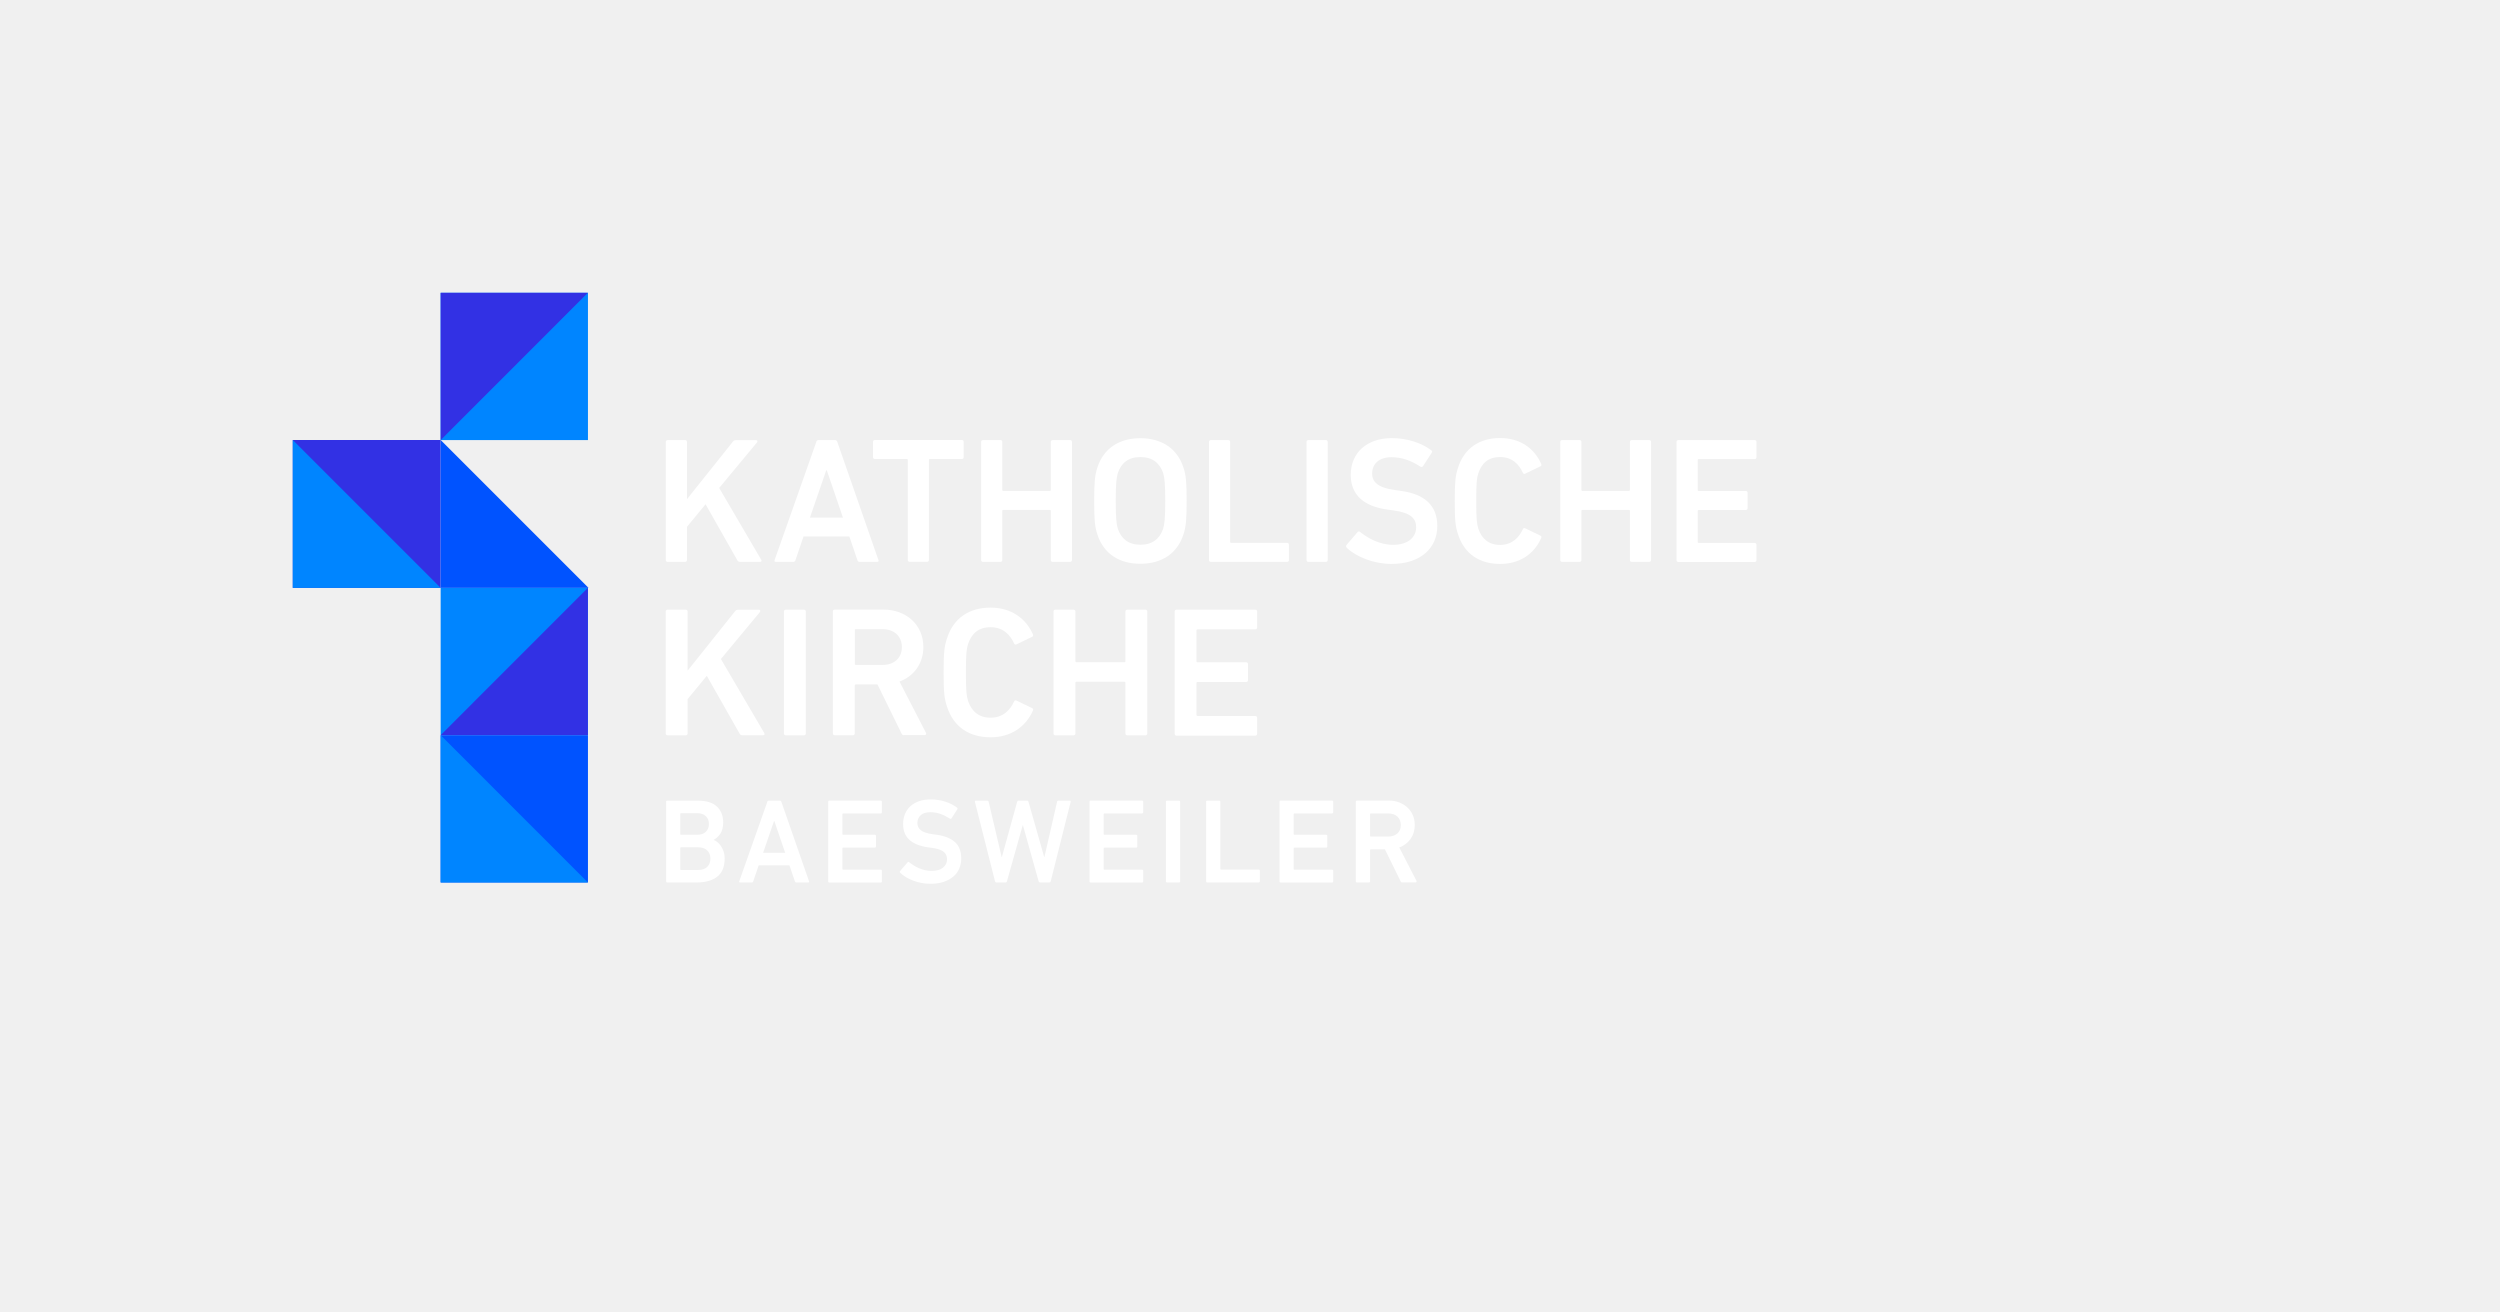
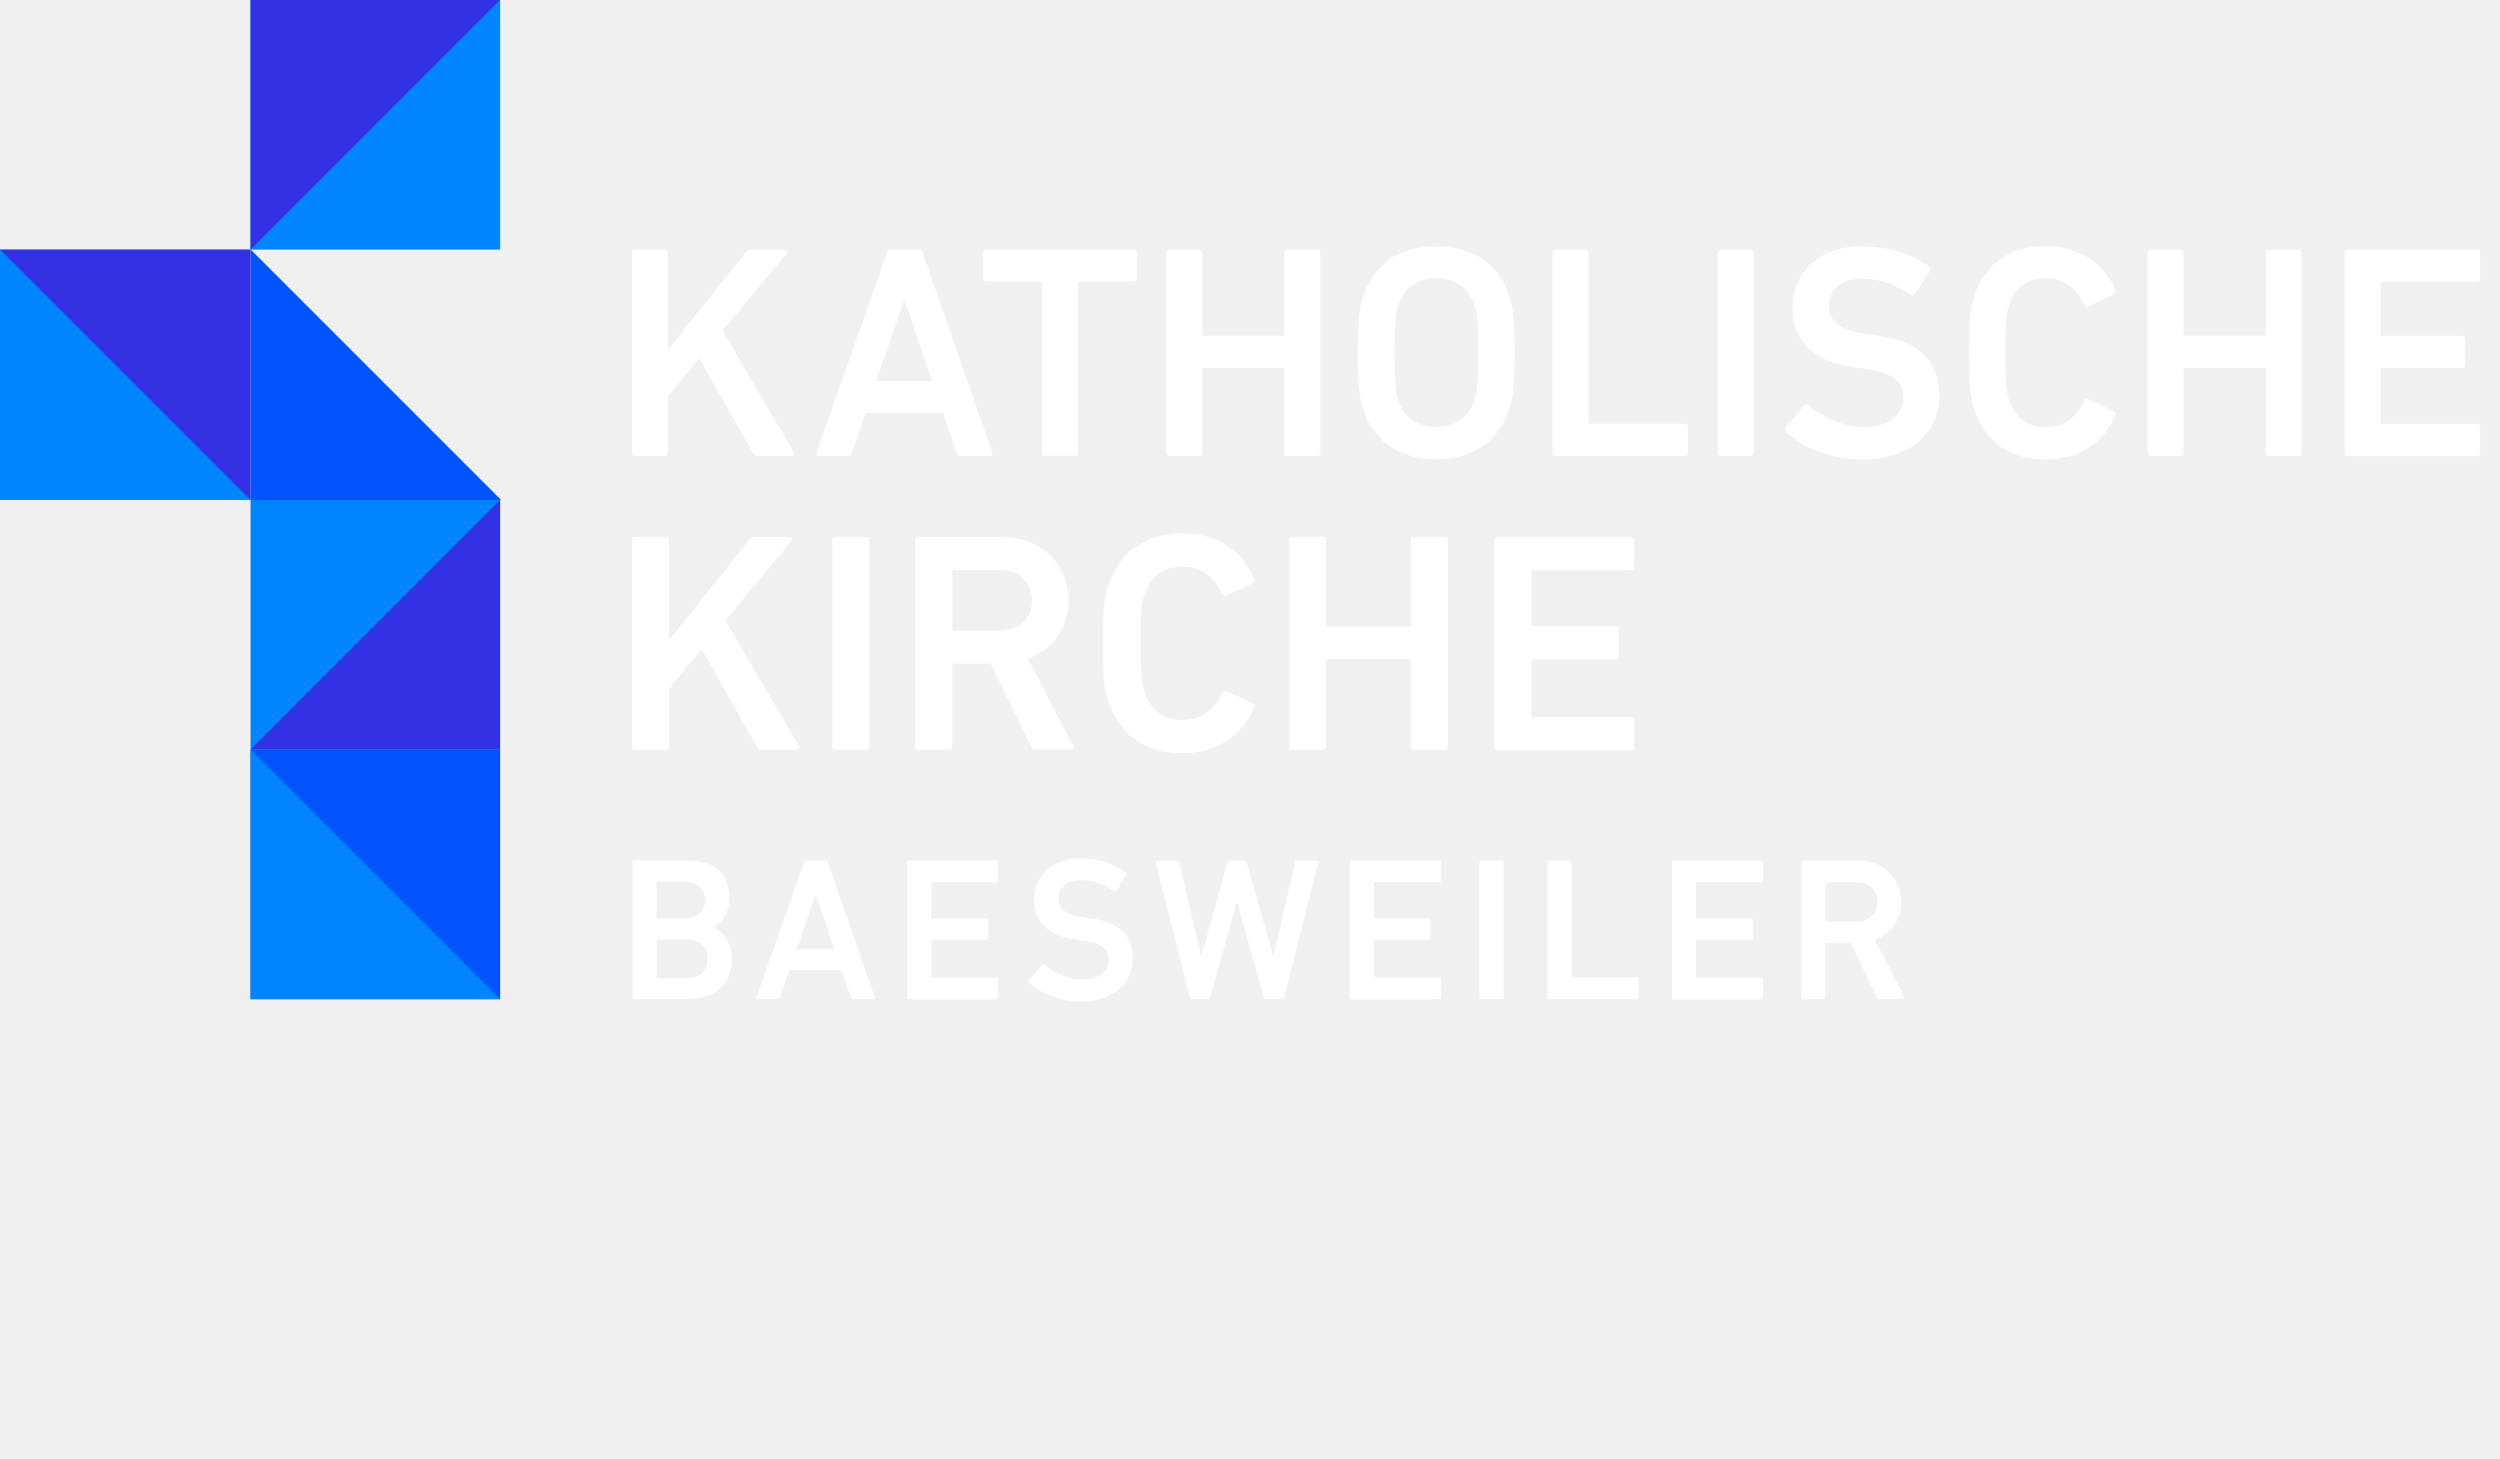
- <svg xmlns="http://www.w3.org/2000/svg" viewBox="0 0 305 160">
+ <svg xmlns="http://www.w3.org/2000/svg" version="1.1" viewBox="0 0 180 105">
  <defs>
    <style>
-       .cls-1 {
-         fill: none;
-       }
- 
-       .cls-2 {
+       .st0 {
        fill: #0085ff;
      }

-       .cls-3 {
+       .st1 {
        fill: #fff;
      }

-       .cls-4 {
+       .st2 {
        fill: #0053ff;
      }

-       .cls-5 {
+       .st3 {
        fill: #3231e4;
      }
    </style>
  </defs>
-   <rect class="cls-1" x="0" y="0" width="305" height="160" />
-   <path class="cls-3" d="M81.22,74.61c0-.14.09-.23.23-.23h2.21c.14,0,.23.09.23.23v7.21l5.79-7.25c.11-.14.2-.18.36-.18h2.57c.14,0,.2.16.09.29l-4.75,5.72,5.29,9.03c.09.16.02.27-.16.27h-2.5c-.18,0-.25-.05-.34-.18l-4.01-7.07-2.34,2.84v4.19c0,.14-.09.23-.23.23h-2.21c-.14,0-.23-.09-.23-.23v-14.87Z" />
-   <path class="cls-3" d="M95.64,74.61c0-.14.09-.23.23-.23h2.21c.14,0,.23.09.23.23v14.87c0,.14-.09.23-.23.23h-2.21c-.14,0-.23-.09-.23-.23v-14.87Z" />
-   <path class="cls-3" d="M110.32,89.7c-.18,0-.27-.07-.34-.23l-2.93-5.97h-2.64c-.09,0-.13.05-.13.14v5.83c0,.14-.09.23-.23.23h-2.21c-.14,0-.23-.09-.23-.23v-14.87c0-.14.09-.23.23-.23h5.92c2.82,0,4.89,1.87,4.89,4.57,0,2.01-1.15,3.56-2.91,4.21l3.22,6.24c.09.16,0,.29-.16.29h-2.5ZM110.03,78.95c0-1.33-.95-2.19-2.34-2.19h-3.27c-.09,0-.13.04-.13.14v4.08c0,.09.04.14.13.14h3.27c1.4,0,2.34-.86,2.34-2.16Z" />
-   <path class="cls-3" d="M115.12,82.04c0-2.43.09-3.2.41-4.15.79-2.5,2.73-3.76,5.32-3.76,2.46,0,4.3,1.26,5.18,3.29.04.11,0,.23-.11.27l-1.91.92c-.14.07-.25,0-.29-.11-.5-1.08-1.35-1.98-2.86-1.98s-2.32.79-2.75,2.03c-.2.63-.27,1.24-.27,3.49s.07,2.86.27,3.49c.43,1.24,1.28,2.03,2.75,2.03s2.37-.9,2.86-1.98c.05-.11.16-.18.29-.11l1.91.92c.11.05.16.16.11.27-.88,2.03-2.73,3.29-5.18,3.29-2.59,0-4.53-1.26-5.32-3.76-.32-.95-.41-1.71-.41-4.14Z" />
-   <path class="cls-3" d="M128.53,74.61c0-.14.09-.23.23-.23h2.21c.14,0,.23.09.23.23v6.04c0,.09.04.14.14.14h5.83c.09,0,.13-.04.13-.14v-6.04c0-.14.09-.23.23-.23h2.21c.14,0,.23.09.23.23v14.87c0,.14-.09.23-.23.23h-2.21c-.14,0-.23-.09-.23-.23v-6.17c0-.09-.04-.14-.13-.14h-5.83c-.09,0-.14.05-.14.14v6.17c0,.14-.09.23-.23.23h-2.21c-.14,0-.23-.09-.23-.23v-14.87Z" />
-   <path class="cls-3" d="M143.31,74.61c0-.14.09-.23.23-.23h9.6c.14,0,.23.09.23.23v1.94c0,.14-.09.23-.23.23h-7.03c-.09,0-.14.04-.14.14v3.74c0,.09.05.14.14.14h5.92c.14,0,.23.09.23.23v1.94c0,.14-.09.23-.23.23h-5.92c-.09,0-.14.05-.14.14v3.87c0,.09.05.14.14.14h7.03c.14,0,.23.09.23.23v1.94c0,.14-.09.23-.23.23h-9.6c-.14,0-.23-.09-.23-.23v-14.87Z" />
-   <path class="cls-3" d="M81.23,53.91c0-.13.09-.22.22-.22h2.14c.13,0,.22.09.22.22v6.99l5.61-7.03c.11-.13.2-.17.35-.17h2.49c.13,0,.2.15.09.28l-4.61,5.55,5.13,8.76c.09.15.02.26-.15.26h-2.42c-.17,0-.24-.04-.33-.17l-3.89-6.86-2.27,2.75v4.06c0,.13-.09.22-.22.22h-2.14c-.13,0-.22-.09-.22-.22v-14.42Z" />
-   <path class="cls-3" d="M99.58,53.91c.04-.13.13-.22.28-.22h2.01c.15,0,.24.09.28.22l5.02,14.42c.04.13,0,.22-.15.22h-2.14c-.15,0-.24-.07-.28-.22l-.98-2.88h-5.59l-.98,2.88c-.04.15-.13.22-.28.22h-2.12c-.15,0-.2-.09-.15-.22l5.09-14.42ZM102.84,63.15l-1.97-5.77h-.07l-1.99,5.77h4.02Z" />
-   <path class="cls-3" d="M110.97,68.54c-.13,0-.22-.09-.22-.22v-12.19c0-.09-.04-.13-.13-.13h-3.89c-.13,0-.22-.09-.22-.22v-1.88c0-.13.09-.22.22-.22h10.62c.13,0,.22.09.22.22v1.88c0,.13-.09.22-.22.22h-3.89c-.09,0-.13.04-.13.13v12.19c0,.13-.09.22-.22.22h-2.14Z" />
-   <path class="cls-3" d="M119.7,53.91c0-.13.09-.22.22-.22h2.14c.13,0,.22.09.22.22v5.85c0,.09.04.13.13.13h5.66c.09,0,.13-.04.13-.13v-5.85c0-.13.09-.22.22-.22h2.14c.13,0,.22.09.22.22v14.42c0,.13-.09.22-.22.22h-2.14c-.13,0-.22-.09-.22-.22v-5.99c0-.09-.04-.13-.13-.13h-5.66c-.09,0-.13.04-.13.13v5.99c0,.13-.09.22-.22.22h-2.14c-.13,0-.22-.09-.22-.22v-14.42Z" />
-   <path class="cls-3" d="M133.88,65.2c-.31-.92-.39-1.75-.39-4.08s.09-3.17.39-4.08c.76-2.36,2.69-3.58,5.24-3.58s4.5,1.22,5.26,3.58c.31.92.39,1.75.39,4.08s-.09,3.17-.39,4.08c-.76,2.36-2.69,3.58-5.26,3.58s-4.48-1.22-5.24-3.58ZM141.9,64.52c.17-.55.26-1.31.26-3.41s-.09-2.86-.26-3.41c-.42-1.2-1.29-1.94-2.77-1.94s-2.34.74-2.75,1.94c-.17.55-.26,1.29-.26,3.41s.09,2.86.26,3.41c.41,1.2,1.29,1.94,2.75,1.94s2.36-.74,2.77-1.94Z" />
-   <path class="cls-3" d="M147.5,53.91c0-.13.09-.22.22-.22h2.14c.13,0,.22.09.22.22v12.19c0,.09.04.13.13.13h6.82c.13,0,.22.09.22.22v1.88c0,.13-.09.22-.22.22h-9.31c-.13,0-.22-.09-.22-.22v-14.42Z" />
-   <path class="cls-3" d="M159.4,53.91c0-.13.09-.22.22-.22h2.14c.13,0,.22.09.22.22v14.42c0,.13-.09.22-.22.22h-2.14c-.13,0-.22-.09-.22-.22v-14.42Z" />
-   <path class="cls-3" d="M164.31,66.82c-.09-.09-.13-.22-.04-.33l1.35-1.57c.09-.11.22-.11.31-.02.96.76,2.38,1.57,4.04,1.57,1.77,0,2.8-.9,2.8-2.14,0-1.07-.66-1.77-2.71-2.05l-.79-.11c-2.86-.39-4.48-1.77-4.48-4.24,0-2.69,1.97-4.48,5.02-4.48,1.86,0,3.63.59,4.81,1.49.11.09.13.17.04.31l-1.05,1.62c-.09.11-.2.13-.31.07-1.2-.79-2.32-1.16-3.56-1.16-1.51,0-2.34.83-2.34,1.99,0,1.03.72,1.73,2.73,2.01l.79.11c2.86.39,4.43,1.75,4.43,4.3s-1.9,4.61-5.59,4.61c-2.18,0-4.3-.87-5.46-1.97Z" />
-   <path class="cls-3" d="M177.48,61.11c0-2.36.09-3.1.39-4.02.76-2.42,2.64-3.65,5.15-3.65,2.38,0,4.17,1.22,5.02,3.19.04.11,0,.22-.11.26l-1.86.9c-.13.07-.24,0-.28-.11-.48-1.05-1.31-1.92-2.77-1.92s-2.25.76-2.66,1.97c-.2.61-.26,1.2-.26,3.39s.07,2.77.26,3.39c.41,1.2,1.24,1.97,2.66,1.97s2.29-.87,2.77-1.92c.04-.11.15-.17.28-.11l1.86.9c.11.04.15.15.11.26-.85,1.97-2.64,3.19-5.02,3.19-2.51,0-4.39-1.22-5.15-3.65-.31-.92-.39-1.66-.39-4.02Z" />
-   <path class="cls-3" d="M190.35,53.91c0-.13.09-.22.22-.22h2.14c.13,0,.22.09.22.22v5.85c0,.09.04.13.13.13h5.66c.09,0,.13-.04.13-.13v-5.85c0-.13.09-.22.22-.22h2.14c.13,0,.22.09.22.22v14.42c0,.13-.09.22-.22.22h-2.14c-.13,0-.22-.09-.22-.22v-5.99c0-.09-.04-.13-.13-.13h-5.66c-.09,0-.13.04-.13.13v5.99c0,.13-.09.22-.22.22h-2.14c-.13,0-.22-.09-.22-.22v-14.42Z" />
-   <path class="cls-3" d="M204.54,53.91c0-.13.09-.22.22-.22h9.31c.13,0,.22.09.22.22v1.88c0,.13-.09.22-.22.22h-6.82c-.09,0-.13.04-.13.13v3.63c0,.09.04.13.13.13h5.74c.13,0,.22.09.22.22v1.88c0,.13-.09.22-.22.22h-5.74c-.09,0-.13.04-.13.13v3.76c0,.09.04.13.13.13h6.82c.13,0,.22.09.22.22v1.88c0,.13-.09.22-.22.22h-9.31c-.13,0-.22-.09-.22-.22v-14.42Z" />
+   <path class="st1" d="M45.5,38.89c0-.14.09-.23.23-.23h2.21c.14,0,.23.09.23.23v7.21l5.79-7.25c.11-.14.2-.18.36-.18h2.57c.14,0,.2.16.09.29l-4.75,5.72,5.29,9.03c.09.16.02.27-.16.27h-2.5c-.18,0-.25-.05-.34-.18l-4.01-7.07-2.34,2.84v4.19c0,.14-.09.23-.23.23h-2.21c-.14,0-.23-.09-.23-.23,0,0,0-14.87,0-14.87Z" />
+   <path class="st1" d="M59.92,38.89c0-.14.09-.23.23-.23h2.21c.14,0,.23.09.23.23v14.87c0,.14-.09.23-.23.23h-2.21c-.14,0-.23-.09-.23-.23v-14.87Z" />
+   <path class="st1" d="M74.6,53.98c-.18,0-.27-.07-.34-.23l-2.93-5.97h-2.64c-.09,0-.13.05-.13.14v5.83c0,.14-.09.23-.23.23h-2.21c-.14,0-.23-.09-.23-.23v-14.87c0-.14.09-.23.23-.23h5.92c2.82,0,4.89,1.87,4.89,4.57,0,2.01-1.15,3.56-2.91,4.21l3.22,6.24c.09.16,0,.29-.16.29h-2.5l.02.02ZM74.31,43.23c0-1.33-.95-2.19-2.34-2.19h-3.27c-.09,0-.13.04-.13.14v4.08c0,.09.04.14.13.14h3.27c1.4,0,2.34-.86,2.34-2.16h0Z" />
+   <path class="st1" d="M79.4,46.32c0-2.43.09-3.2.41-4.15.79-2.5,2.73-3.76,5.32-3.76s4.3,1.26,5.18,3.29c.04.11,0,.23-.11.27l-1.91.92c-.14.07-.25,0-.29-.11-.5-1.08-1.35-1.98-2.86-1.98s-2.32.79-2.75,2.03c-.2.63-.27,1.24-.27,3.49s.07,2.86.27,3.49c.43,1.24,1.28,2.03,2.75,2.03s2.37-.9,2.86-1.98c.05-.11.16-.18.29-.11l1.91.92c.11.05.16.16.11.27-.88,2.03-2.73,3.29-5.18,3.29-2.59,0-4.53-1.26-5.32-3.76-.32-.95-.41-1.71-.41-4.14h0Z" />
+   <path class="st1" d="M92.81,38.89c0-.14.09-.23.23-.23h2.21c.14,0,.23.09.23.23v6.04c0,.09.04.14.14.14h5.83c.09,0,.13-.04.13-.14v-6.04c0-.14.09-.23.23-.23h2.21c.14,0,.23.09.23.23v14.87c0,.14-.09.23-.23.23h-2.21c-.14,0-.23-.09-.23-.23v-6.17c0-.09-.04-.14-.13-.14h-5.83c-.09,0-.14.05-.14.14v6.17c0,.14-.09.23-.23.23h-2.21c-.14,0-.23-.09-.23-.23v-14.87Z" />
+   <path class="st1" d="M107.59,38.89c0-.14.09-.23.23-.23h9.6c.14,0,.23.09.23.23v1.94c0,.14-.09.23-.23.23h-7.03c-.09,0-.14.04-.14.14v3.74c0,.09.05.14.14.14h5.92c.14,0,.23.09.23.23v1.94c0,.14-.09.23-.23.23h-5.92c-.09,0-.14.05-.14.14v3.87c0,.09.05.14.14.14h7.03c.14,0,.23.09.23.23v1.94c0,.14-.09.23-.23.23h-9.6c-.14,0-.23-.09-.23-.23v-14.91Z" />
+   <path class="st1" d="M45.51,18.19c0-.13.09-.22.22-.22h2.14c.13,0,.22.09.22.22v6.99l5.61-7.03c.11-.13.2-.17.35-.17h2.49c.13,0,.2.15.09.28l-4.61,5.55,5.13,8.76c.09.15.02.26-.15.26h-2.42c-.17,0-.24-.04-.33-.17l-3.89-6.86-2.27,2.75v4.06c0,.13-.09.22-.22.22h-2.14c-.13,0-.22-.09-.22-.22,0,0,0-14.42,0-14.42Z" />
+   <path class="st1" d="M63.86,18.19c.04-.13.13-.22.28-.22h2.01c.15,0,.24.09.28.22l5.02,14.42c.04.13,0,.22-.15.22h-2.14c-.15,0-.24-.07-.28-.22l-.98-2.88h-5.59l-.98,2.88c-.04.15-.13.22-.28.22h-2.12c-.15,0-.2-.09-.15-.22l5.09-14.42h0ZM67.12,27.43l-1.97-5.77h-.07l-1.99,5.77h4.03Z" />
+   <path class="st1" d="M75.25,32.82c-.13,0-.22-.09-.22-.22v-12.19c0-.09-.04-.13-.13-.13h-3.89c-.13,0-.22-.09-.22-.22v-1.88c0-.13.09-.22.22-.22h10.62c.13,0,.22.09.22.22v1.88c0,.13-.09.22-.22.22h-3.89c-.09,0-.13.04-.13.13v12.19c0,.13-.09.22-.22.22h-2.14Z" />
+   <path class="st1" d="M83.98,18.19c0-.13.09-.22.22-.22h2.14c.13,0,.22.09.22.22v5.85c0,.09.04.13.13.13h5.66c.09,0,.13-.04.13-.13v-5.85c0-.13.09-.22.22-.22h2.14c.13,0,.22.09.22.22v14.42c0,.13-.09.22-.22.22h-2.14c-.13,0-.22-.09-.22-.22v-5.99c0-.09-.04-.13-.13-.13h-5.66c-.09,0-.13.04-.13.13v5.99c0,.13-.09.22-.22.22h-2.14c-.13,0-.22-.09-.22-.22,0,0,0-14.42,0-14.42Z" />
+   <path class="st1" d="M98.16,29.48c-.31-.92-.39-1.75-.39-4.08s.09-3.17.39-4.08c.76-2.36,2.69-3.58,5.24-3.58s4.5,1.22,5.26,3.58c.31.92.39,1.75.39,4.08s-.09,3.17-.39,4.08c-.76,2.36-2.69,3.58-5.26,3.58s-4.48-1.22-5.24-3.58ZM106.18,28.8c.17-.55.26-1.31.26-3.41s-.09-2.86-.26-3.41c-.42-1.2-1.29-1.94-2.77-1.94s-2.34.74-2.75,1.94c-.17.55-.26,1.29-.26,3.41s.09,2.86.26,3.41c.41,1.2,1.29,1.94,2.75,1.94s2.36-.74,2.77-1.94Z" />
+   <path class="st1" d="M111.78,18.19c0-.13.09-.22.22-.22h2.14c.13,0,.22.09.22.22v12.19c0,.09.04.13.13.13h6.82c.13,0,.22.09.22.22v1.88c0,.13-.09.22-.22.22h-9.31c-.13,0-.22-.09-.22-.22v-14.42h0Z" />
+   <path class="st1" d="M123.68,18.19c0-.13.09-.22.22-.22h2.14c.13,0,.22.09.22.22v14.42c0,.13-.09.22-.22.22h-2.14c-.13,0-.22-.09-.22-.22v-14.42Z" />
+   <path class="st1" d="M128.59,31.1c-.09-.09-.13-.22-.04-.33l1.35-1.57c.09-.11.22-.11.31-.02.96.76,2.38,1.57,4.04,1.57,1.77,0,2.8-.9,2.8-2.14,0-1.07-.66-1.77-2.71-2.05l-.79-.11c-2.86-.39-4.48-1.77-4.48-4.24,0-2.69,1.97-4.48,5.02-4.48,1.86,0,3.63.59,4.81,1.49.11.09.13.17.04.31l-1.05,1.62c-.09.11-.2.13-.31.07-1.2-.79-2.32-1.16-3.56-1.16-1.51,0-2.34.83-2.34,1.99,0,1.03.72,1.73,2.73,2.01l.79.11c2.86.39,4.43,1.75,4.43,4.3s-1.9,4.61-5.59,4.61c-2.18,0-4.3-.87-5.46-1.97h.01Z" />
+   <path class="st1" d="M141.76,25.39c0-2.36.09-3.1.39-4.02.76-2.42,2.64-3.65,5.15-3.65,2.38,0,4.17,1.22,5.02,3.19.04.11,0,.22-.11.26l-1.86.9c-.13.07-.24,0-.28-.11-.48-1.05-1.31-1.92-2.77-1.92s-2.25.76-2.66,1.97c-.2.61-.26,1.2-.26,3.39s.07,2.77.26,3.39c.41,1.2,1.24,1.97,2.66,1.97s2.29-.87,2.77-1.92c.04-.11.15-.17.28-.11l1.86.9c.11.04.15.15.11.26-.85,1.97-2.64,3.19-5.02,3.19-2.51,0-4.39-1.22-5.15-3.65-.31-.92-.39-1.66-.39-4.02v-.02Z" />
+   <path class="st1" d="M154.63,18.19c0-.13.09-.22.22-.22h2.14c.13,0,.22.09.22.22v5.85c0,.09.04.13.13.13h5.66c.09,0,.13-.04.13-.13v-5.85c0-.13.09-.22.22-.22h2.14c.13,0,.22.09.22.22v14.42c0,.13-.09.22-.22.22h-2.14c-.13,0-.22-.09-.22-.22v-5.99c0-.09-.04-.13-.13-.13h-5.66c-.09,0-.13.04-.13.13v5.99c0,.13-.09.22-.22.22h-2.14c-.13,0-.22-.09-.22-.22v-14.42Z" />
+   <path class="st1" d="M168.82,18.19c0-.13.09-.22.22-.22h9.31c.13,0,.22.09.22.22v1.88c0,.13-.09.22-.22.22h-6.82c-.09,0-.13.04-.13.13v3.63c0,.09.04.13.13.13h5.74c.13,0,.22.09.22.22v1.88c0,.13-.09.22-.22.22h-5.74c-.09,0-.13.04-.13.13v3.76c0,.09.04.13.13.13h6.82c.13,0,.22.09.22.22v1.88c0,.13-.09.22-.22.22h-9.31c-.13,0-.22-.09-.22-.22v-14.42h0Z" />
  <g>
-     <rect class="cls-5" x="35.72" y="53.68" width="18.04" height="18.04" />
-     <polygon class="cls-2" points="35.72 53.68 35.72 71.72 53.76 71.72 35.72 53.68" />
+     <rect class="st3" y="17.96" width="18.04" height="18.04" />
+     <polygon class="st0" points="0 17.96 0 36 18.04 36 0 17.96" />
  </g>
  <g>
-     <rect class="cls-2" x="53.76" y="35.72" width="17.97" height="17.97" />
-     <polyline class="cls-5" points="71.72 35.72 53.76 35.72 53.76 53.69" />
+     <rect class="st0" x="18.04" width="17.97" height="17.97" />
+     <polyline class="st3" points="36 0 18.04 0 18.04 17.97" />
  </g>
  <g>
-     <rect class="cls-2" x="53.76" y="71.72" width="17.97" height="17.97" />
-     <polyline class="cls-5" points="53.76 89.69 71.72 89.69 71.72 71.72" />
+     <rect class="st0" x="18.04" y="36" width="17.97" height="17.97" />
+     <polyline class="st3" points="18.04 53.97 36 53.97 36 36" />
  </g>
  <g>
-     <rect class="cls-4" x="53.76" y="89.69" width="17.97" height="17.97" />
-     <polyline class="cls-2" points="71.72 107.66 53.76 107.66 53.76 89.69" />
+     <rect class="st2" x="18.04" y="53.97" width="17.97" height="17.97" />
+     <polyline class="st0" points="36 71.94 18.04 71.94 18.04 53.97" />
  </g>
-   <polygon class="cls-4" points="53.76 71.72 71.8 71.72 53.76 53.68 53.76 71.72" />
+   <polygon class="st2" points="18.04 36 36.08 36 18.04 17.96 18.04 36" />
  <g>
-     <path class="cls-3" d="M81.26,97.83c0-.1.05-.15.15-.15h3.71c1.06,0,1.84.24,2.35.73.51.48.76,1.13.76,1.93,0,.57-.12,1.02-.34,1.36-.23.34-.5.59-.81.75v.03c.16.06.31.15.47.28s.3.29.42.48c.13.19.23.41.32.66.08.25.12.53.12.83,0,1-.3,1.74-.89,2.21-.6.48-1.44.72-2.54.72h-3.56c-.1,0-.15-.05-.15-.15v-9.68ZM85.07,101.84c.44,0,.79-.12,1.04-.36s.38-.55.38-.95-.13-.72-.38-.96c-.25-.24-.6-.36-1.04-.36h-1.99c-.06,0-.09.03-.09.09v2.45c0,.06.03.09.09.09h1.99ZM82.99,106.05c0,.06.03.09.09.09h2.08c.49,0,.86-.13,1.12-.38.26-.25.39-.59.39-1.01s-.13-.74-.39-1c-.26-.25-.63-.38-1.12-.38h-2.08c-.06,0-.09.03-.09.09v2.6Z" />
-     <path class="cls-3" d="M93.6,97.83c.03-.1.09-.15.19-.15h1.35c.1,0,.16.05.19.15l3.37,9.68c.03.1,0,.15-.1.15h-1.44c-.1,0-.16-.05-.19-.15l-.66-1.94h-3.75l-.66,1.94c-.03.1-.09.15-.19.15h-1.42c-.1,0-.13-.05-.1-.15l3.42-9.68ZM95.79,104.04l-1.32-3.87h-.04l-1.33,3.87h2.7Z" />
-     <path class="cls-3" d="M101.04,97.82c0-.1.05-.15.15-.15h6.25c.1,0,.15.05.15.15v1.27c0,.1-.05.15-.15.15h-4.58c-.06,0-.09.03-.09.09v2.42c0,.06.03.09.09.09h3.86c.1,0,.15.05.15.15v1.27c0,.1-.05.15-.15.15h-3.86c-.06,0-.09.03-.09.09v2.51c0,.06.03.09.09.09h4.58c.1,0,.15.05.15.15v1.27c0,.1-.05.15-.15.15h-6.25c-.1,0-.15-.05-.15-.15v-9.69Z" />
-     <path class="cls-3" d="M113.5,107.82c-.37,0-.73-.03-1.08-.1-.35-.07-.69-.16-1-.28-.32-.12-.61-.26-.88-.42s-.5-.34-.7-.53c-.08-.08-.09-.15-.03-.22l.91-1.06c.07-.08.14-.08.21-.01.16.13.33.25.54.38s.42.24.65.34.47.18.73.24.52.09.81.09c.6,0,1.06-.13,1.39-.4.33-.27.49-.61.49-1.03,0-.36-.13-.66-.4-.89-.26-.23-.74-.39-1.42-.49l-.53-.07c-.97-.14-1.71-.44-2.23-.9-.52-.46-.78-1.11-.78-1.94,0-.45.08-.86.23-1.23.16-.37.38-.69.67-.95.29-.26.65-.47,1.06-.61.42-.14.88-.21,1.4-.21.62,0,1.22.09,1.78.27.56.18,1.04.43,1.44.73.07.06.08.13.03.21l-.7,1.09c-.06.08-.13.09-.21.04-.41-.26-.81-.46-1.19-.59-.38-.13-.78-.19-1.2-.19-.51,0-.9.12-1.17.37-.27.25-.4.57-.4.96,0,.34.14.63.41.86.27.23.75.39,1.43.49l.53.07c.97.14,1.71.44,2.22.9.51.46.76,1.13.76,1.99,0,.44-.08.85-.24,1.23-.16.38-.4.71-.72.98-.32.27-.71.49-1.19.65-.47.16-1.01.23-1.63.23Z" />
-     <path class="cls-3" d="M126.89,107.66c-.09,0-.15-.05-.18-.15l-1.91-6.82h-.03l-1.92,6.82c-.03.1-.09.15-.18.15h-1.1c-.09,0-.15-.05-.18-.15l-2.45-9.68c-.02-.1.02-.15.12-.15h1.38c.1,0,.16.05.18.15l1.58,6.72h.03l1.86-6.72c.03-.1.09-.15.18-.15h1.03c.09,0,.15.05.18.15l1.91,6.72h.03l1.54-6.72c0-.1.07-.15.18-.15h1.36c.1,0,.14.05.12.15l-2.43,9.68c-.02.1-.08.15-.18.15h-1.11Z" />
-     <path class="cls-3" d="M132.92,97.82c0-.1.05-.15.15-.15h6.25c.1,0,.15.05.15.15v1.27c0,.1-.05.15-.15.15h-4.58c-.06,0-.09.03-.09.09v2.42c0,.06.03.09.09.09h3.86c.1,0,.15.05.15.15v1.27c0,.1-.05.15-.15.15h-3.86c-.06,0-.09.03-.09.09v2.51c0,.06.03.09.09.09h4.58c.1,0,.15.05.15.15v1.27c0,.1-.05.15-.15.15h-6.25c-.1,0-.15-.05-.15-.15v-9.69Z" />
-     <path class="cls-3" d="M142.24,97.83c0-.1.05-.15.15-.15h1.44c.1,0,.15.05.15.15v9.68c0,.1-.05.15-.15.15h-1.44c-.1,0-.15-.05-.15-.15v-9.68Z" />
-     <path class="cls-3" d="M147.14,97.83c0-.1.05-.15.15-.15h1.44c.1,0,.15.05.15.15v8.17c0,.06.03.09.09.09h4.58c.1,0,.15.05.15.15v1.27c0,.1-.05.15-.15.15h-6.25c-.1,0-.15-.05-.15-.15v-9.68Z" />
-     <path class="cls-3" d="M156.1,97.82c0-.1.05-.15.15-.15h6.25c.1,0,.15.05.15.15v1.27c0,.1-.05.15-.15.15h-4.58c-.06,0-.09.03-.09.09v2.42c0,.06.03.09.09.09h3.86c.1,0,.15.05.15.15v1.27c0,.1-.05.15-.15.15h-3.86c-.06,0-.09.03-.09.09v2.51c0,.06.03.09.09.09h4.58c.1,0,.15.05.15.15v1.27c0,.1-.05.15-.15.15h-6.25c-.1,0-.15-.05-.15-.15v-9.69Z" />
-     <path class="cls-3" d="M171.09,107.66c-.11,0-.18-.05-.22-.15l-1.91-3.89h-1.72c-.06,0-.09.03-.09.09v3.8c0,.1-.05.15-.15.15h-1.44c-.1,0-.15-.05-.15-.15v-9.69c0-.1.05-.15.15-.15h3.86c.46,0,.88.07,1.27.22.39.15.72.35,1,.61.28.26.51.57.67.94.16.37.24.77.24,1.21,0,.66-.17,1.22-.51,1.7-.34.48-.8.83-1.38,1.04l2.1,4.07s.03.09,0,.13-.06.06-.11.06h-1.63ZM169.37,102.06c.46,0,.83-.13,1.11-.38.28-.25.42-.59.42-1.02s-.14-.78-.42-1.04c-.28-.25-.65-.38-1.11-.38h-2.13c-.06,0-.09.03-.09.09v2.64c0,.06.03.09.09.09h2.13Z" />
+     <path class="st1" d="M45.54,62.11c0-.1.05-.15.15-.15h3.71c1.06,0,1.84.24,2.35.73.51.48.76,1.13.76,1.93,0,.57-.12,1.02-.34,1.36-.23.34-.5.59-.81.75v.03c.16.06.31.15.47.28s.3.29.42.48c.13.19.23.41.32.66.08.25.12.53.12.83,0,1-.3,1.74-.89,2.21-.6.48-1.44.72-2.54.72h-3.56c-.1,0-.15-.05-.15-.15v-9.68h-.01ZM49.35,66.12c.44,0,.79-.12,1.04-.36s.38-.55.38-.95-.13-.72-.38-.96-.6-.36-1.04-.36h-1.99c-.06,0-.09.03-.09.09v2.45c0,.06.03.09.09.09,0,0,1.99,0,1.99,0ZM47.27,70.33c0,.06.03.09.09.09h2.08c.49,0,.86-.13,1.12-.38s.39-.59.39-1.01-.13-.74-.39-1c-.26-.25-.63-.38-1.12-.38h-2.08c-.06,0-.09.03-.09.09v2.6h0Z" />
+     <path class="st1" d="M57.88,62.11c.03-.1.09-.15.19-.15h1.35c.1,0,.16.05.19.15l3.37,9.68c.03.1,0,.15-.1.15h-1.44c-.1,0-.16-.05-.19-.15l-.66-1.94h-3.75l-.66,1.94c-.03.1-.09.15-.19.15h-1.42c-.1,0-.13-.05-.1-.15l3.42-9.68h0ZM60.07,68.32l-1.32-3.87h-.04l-1.33,3.87h2.7,0Z" />
+     <path class="st1" d="M65.32,62.1c0-.1.05-.15.15-.15h6.25c.1,0,.15.05.15.15v1.27c0,.1-.05.15-.15.15h-4.58c-.06,0-.09.03-.09.09v2.42c0,.06.03.09.09.09h3.86c.1,0,.15.05.15.15v1.27c0,.1-.05.15-.15.15h-3.86c-.06,0-.09.03-.09.09v2.51c0,.06.03.09.09.09h4.58c.1,0,.15.05.15.15v1.27c0,.1-.05.15-.15.15h-6.25c-.1,0-.15-.05-.15-.15v-9.69h0Z" />
+     <path class="st1" d="M77.78,72.1c-.37,0-.73-.03-1.08-.1s-.69-.16-1-.28c-.32-.12-.61-.26-.88-.42s-.5-.34-.7-.53c-.08-.08-.09-.15-.03-.22l.91-1.06c.07-.08.14-.08.21-.01.16.13.33.25.54.38s.42.24.65.34.47.18.73.24.52.09.81.09c.6,0,1.06-.13,1.39-.4.33-.27.49-.61.49-1.03,0-.36-.13-.66-.4-.89-.26-.23-.74-.39-1.42-.49l-.53-.07c-.97-.14-1.71-.44-2.23-.9-.52-.46-.78-1.11-.78-1.94,0-.45.08-.86.23-1.23.16-.37.38-.69.67-.95.29-.26.65-.47,1.06-.61.42-.14.88-.21,1.4-.21.62,0,1.22.09,1.78.27s1.04.43,1.44.73c.07.06.08.13.03.21l-.7,1.09c-.06.08-.13.09-.21.04-.41-.26-.81-.46-1.19-.59-.38-.13-.78-.19-1.2-.19-.51,0-.9.12-1.17.37s-.4.57-.4.96c0,.34.14.63.41.86.27.23.75.39,1.43.49l.53.07c.97.14,1.71.44,2.22.9s.76,1.13.76,1.99c0,.44-.08.85-.24,1.23-.16.38-.4.71-.72.98-.32.27-.71.49-1.19.65-.47.16-1.01.23-1.63.23h0Z" />
+     <path class="st1" d="M91.17,71.94c-.09,0-.15-.05-.18-.15l-1.91-6.82h-.03l-1.92,6.82c-.03.1-.09.15-.18.15h-1.1c-.09,0-.15-.05-.18-.15l-2.45-9.68c-.02-.1.02-.15.12-.15h1.38c.1,0,.16.05.18.15l1.58,6.72h.03l1.86-6.72c.03-.1.09-.15.18-.15h1.03c.09,0,.15.05.18.15l1.91,6.72h.03l1.54-6.72c0-.1.07-.15.18-.15h1.36c.1,0,.14.05.12.15l-2.43,9.68c-.02.1-.08.15-.18.15h-1.12Z" />
+     <path class="st1" d="M97.2,62.1c0-.1.05-.15.15-.15h6.25c.1,0,.15.05.15.15v1.27c0,.1-.05.15-.15.15h-4.58c-.06,0-.09.03-.09.09v2.42c0,.06.03.09.09.09h3.86c.1,0,.15.05.15.15v1.27c0,.1-.05.15-.15.15h-3.86c-.06,0-.09.03-.09.09v2.51c0,.06.03.09.09.09h4.58c.1,0,.15.05.15.15v1.27c0,.1-.05.15-.15.15h-6.25c-.1,0-.15-.05-.15-.15v-9.69h0Z" />
+     <path class="st1" d="M106.52,62.11c0-.1.05-.15.15-.15h1.44c.1,0,.15.05.15.15v9.68c0,.1-.05.15-.15.15h-1.44c-.1,0-.15-.05-.15-.15v-9.68Z" />
+     <path class="st1" d="M111.42,62.11c0-.1.05-.15.15-.15h1.44c.1,0,.15.05.15.15v8.17c0,.06.03.09.09.09h4.58c.1,0,.15.05.15.15v1.27c0,.1-.05.15-.15.15h-6.25c-.1,0-.15-.05-.15-.15v-9.68h0Z" />
+     <path class="st1" d="M120.38,62.1c0-.1.05-.15.15-.15h6.25c.1,0,.15.05.15.15v1.27c0,.1-.05.15-.15.15h-4.58c-.06,0-.09.03-.09.09v2.42c0,.06.03.09.09.09h3.86c.1,0,.15.05.15.15v1.27c0,.1-.05.15-.15.15h-3.86c-.06,0-.09.03-.09.09v2.51c0,.06.03.09.09.09h4.58c.1,0,.15.05.15.15v1.27c0,.1-.05.15-.15.15h-6.25c-.1,0-.15-.05-.15-.15v-9.69h0Z" />
+     <path class="st1" d="M135.37,71.94c-.11,0-.18-.05-.22-.15l-1.91-3.89h-1.72c-.06,0-.09.03-.09.09v3.8c0,.1-.05.15-.15.15h-1.44c-.1,0-.15-.05-.15-.15v-9.69c0-.1.05-.15.15-.15h3.86c.46,0,.88.07,1.27.22s.72.35,1,.61.51.57.67.94.24.77.24,1.21c0,.66-.17,1.22-.51,1.7-.34.48-.8.83-1.38,1.04l2.1,4.07s.03.09,0,.13-.06.06-.11.06h-1.63.02ZM133.65,66.34c.46,0,.83-.13,1.11-.38s.42-.59.42-1.02-.14-.78-.42-1.04c-.28-.25-.65-.38-1.11-.38h-2.13c-.06,0-.09.03-.09.09v2.64c0,.06.03.09.09.09h2.13Z" />
  </g>
</svg>
